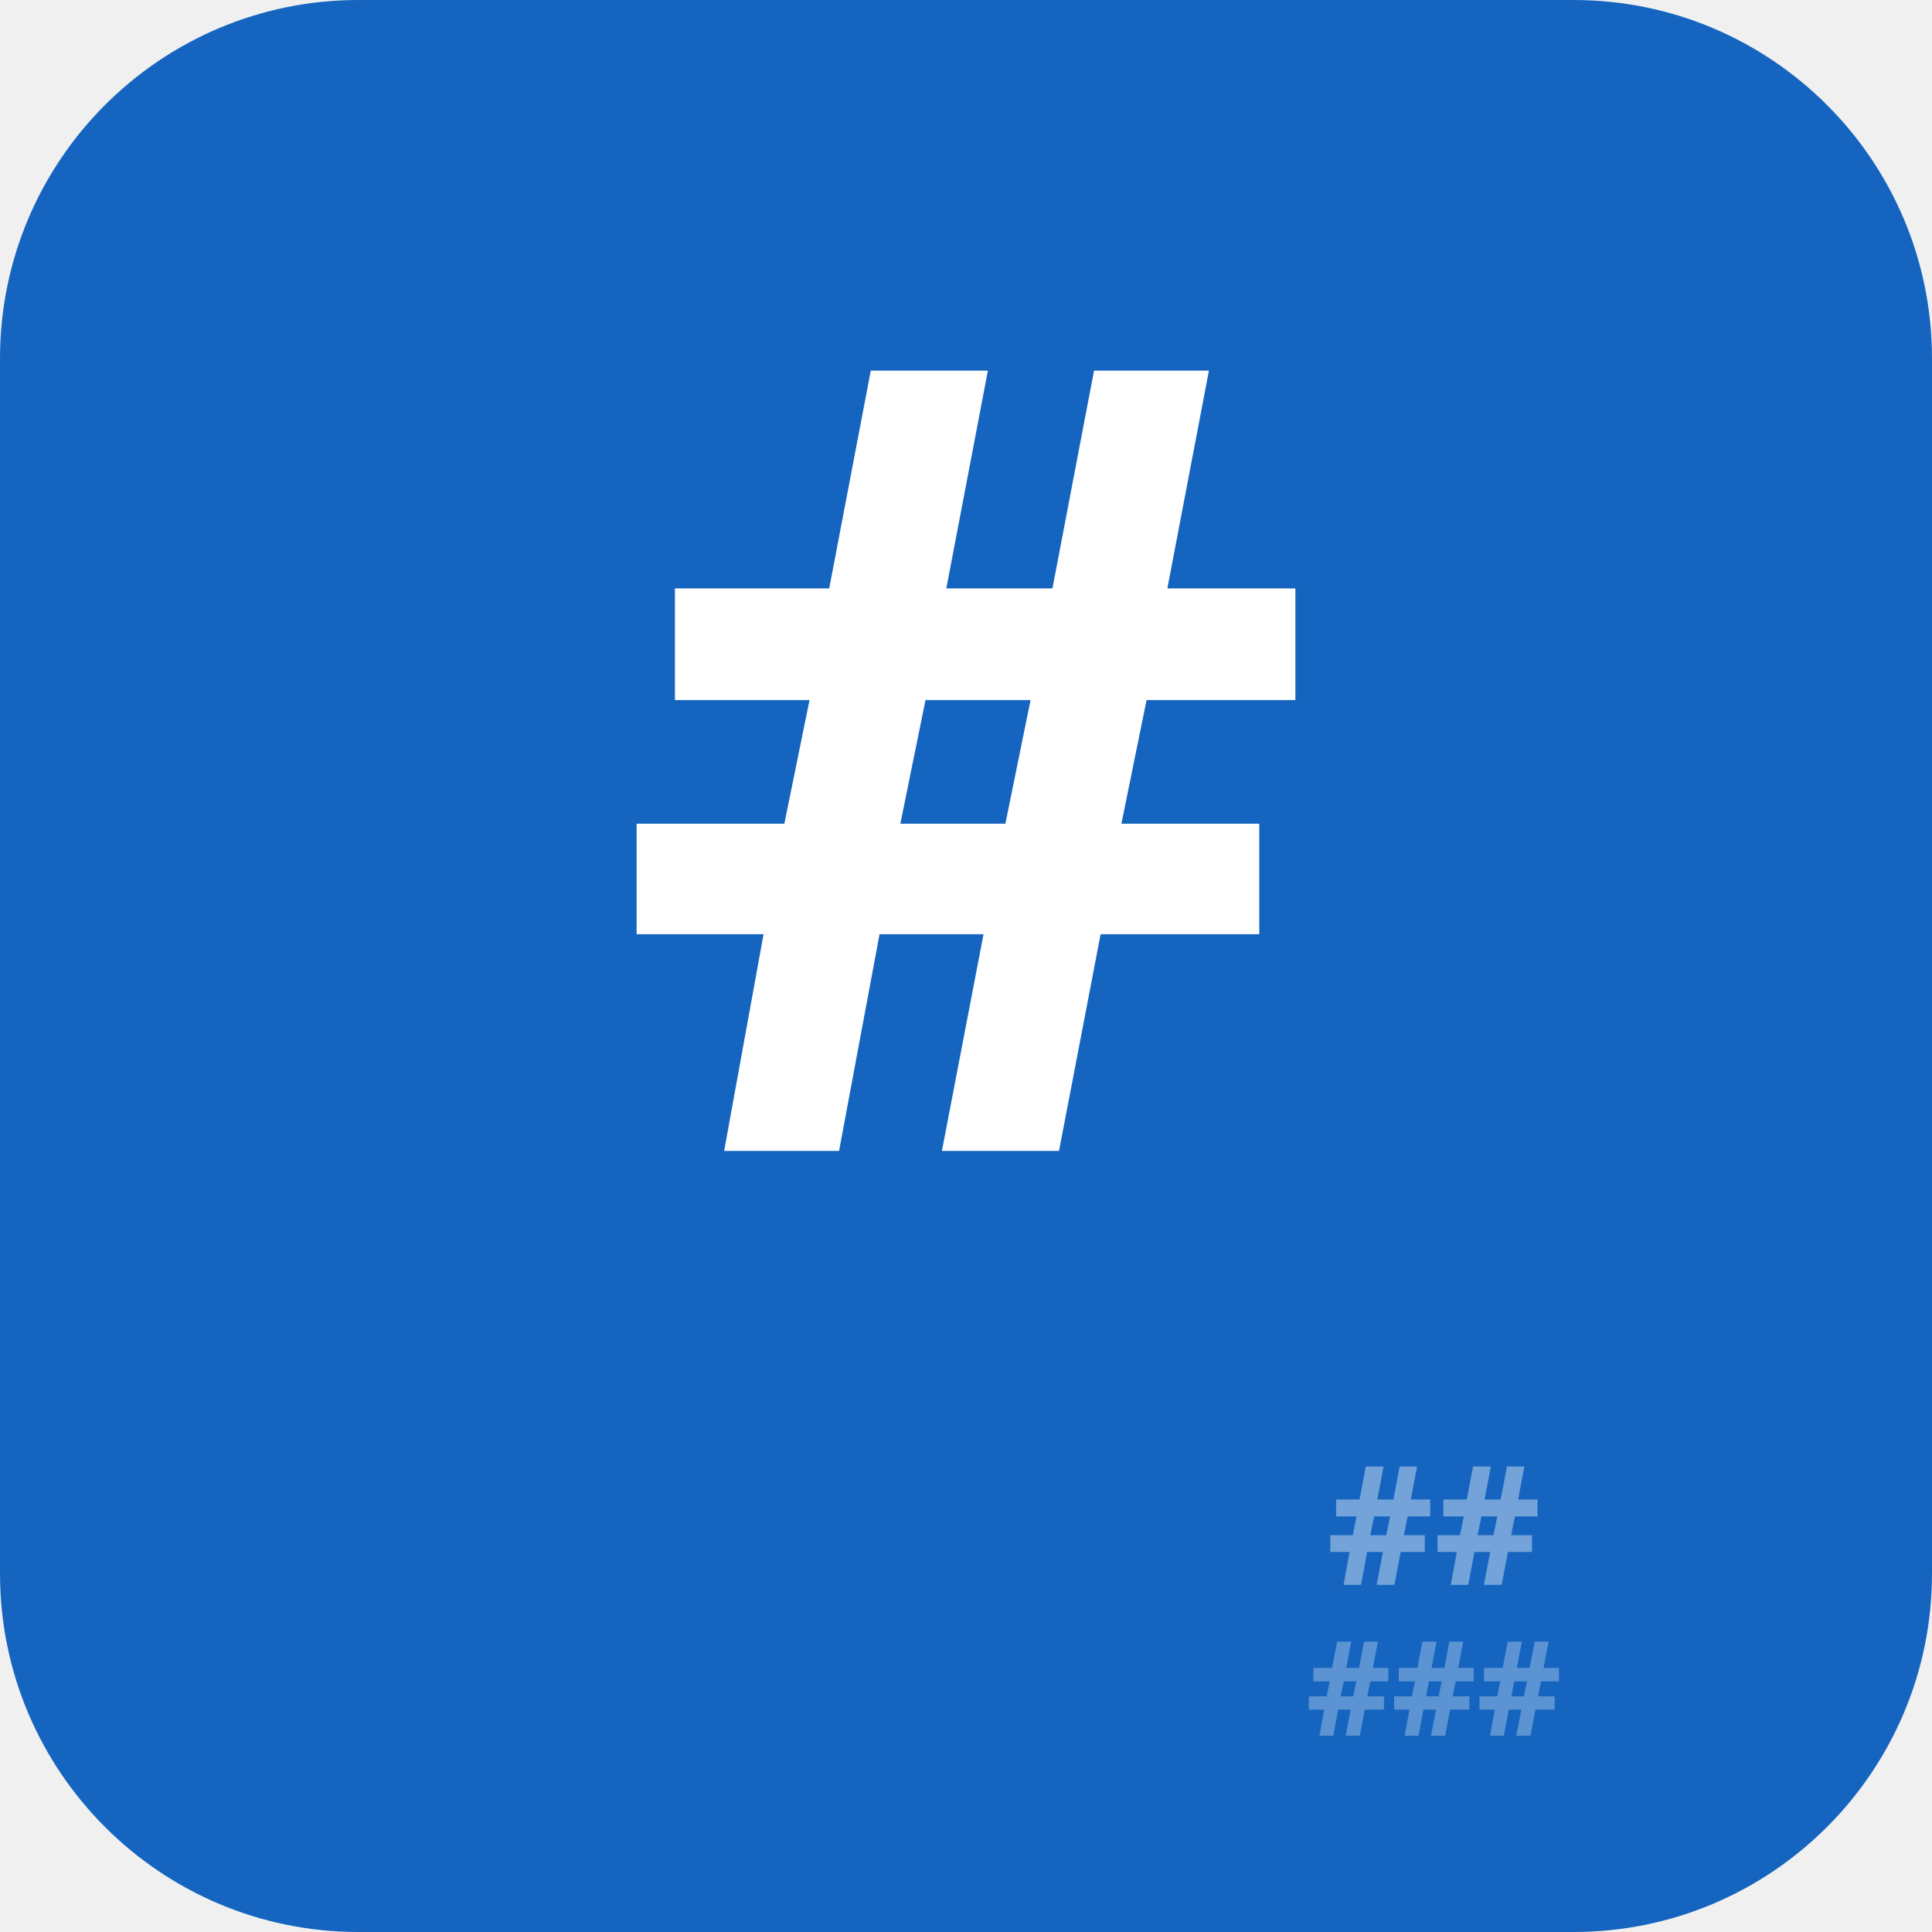
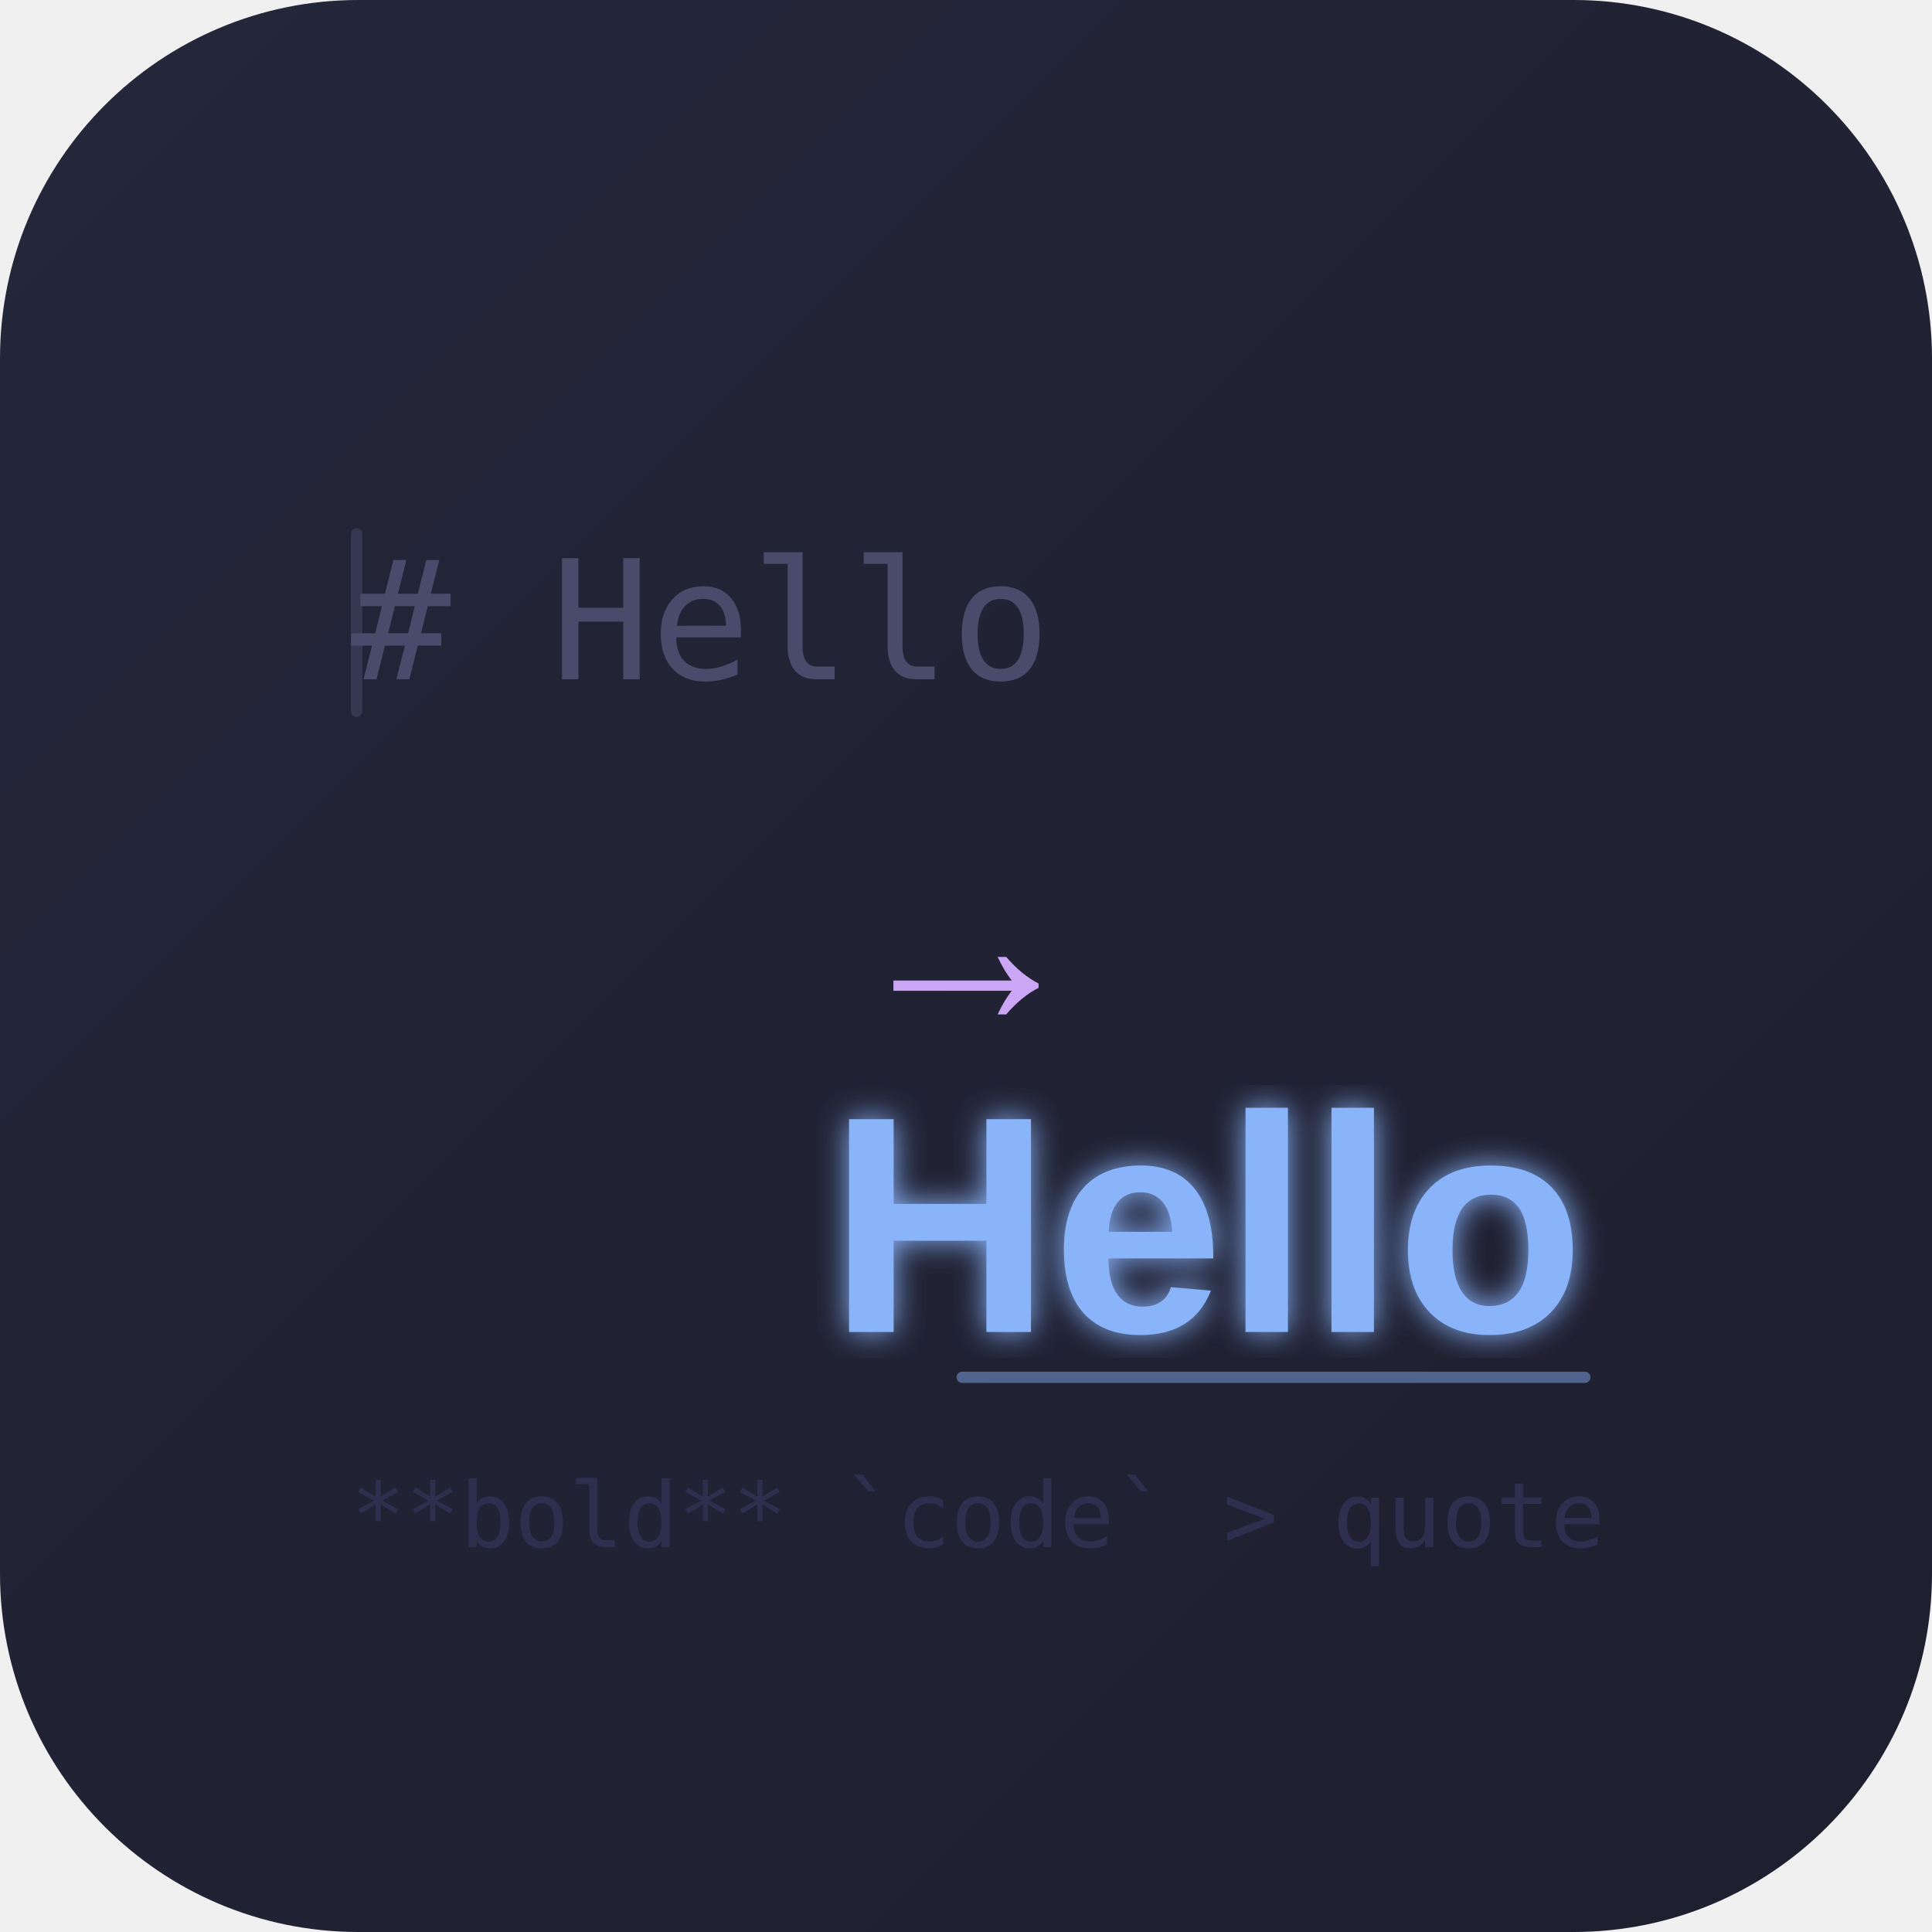
<svg xmlns="http://www.w3.org/2000/svg" viewBox="0 0 1024 1024">
-   <rect width="1024" height="1024" rx="190" fill="#1565C0" />
-   <text x="512" y="610" text-anchor="middle" font-family="Arial Black" font-size="580" font-weight="900" fill="white">#</text>
-   <text x="760" y="840" text-anchor="middle" font-family="Arial Black" font-size="88" font-weight="900" fill="white" opacity="0.4">##</text>
-   <text x="760" y="920" text-anchor="middle" font-family="Arial Black" font-size="70" font-weight="900" fill="white" opacity="0.3">###</text>
+   <defs>
+     <linearGradient id="bg01" x1="0%" y1="0%" x2="100%" y2="100%">
+       <stop offset="0%" stop-color="#24273a" />
+       <stop offset="100%" stop-color="#1e1e2e" />
+     </linearGradient>
+     <filter id="headingGlow01">
+       <feGaussianBlur stdDeviation="8" result="blur" />
+       <feMerge>
+         <feMergeNode in="blur" />
+         <feMergeNode in="SourceGraphic" />
+       </feMerge>
+     </filter>
+   </defs>
+   <rect width="1024" height="1024" rx="190" fill="url(#bg01)" />
+   <text x="186" y="360" font-family="Consolas, 'Cascadia Code', monospace" font-size="88" font-weight="400" fill="#4a4a6a" text-anchor="start"># Hello</text>
+   <rect x="186" y="280" width="6" height="100" rx="3" fill="#4a4a6a" opacity="0.5" />
+   <text x="512" y="544" font-family="Arial Black, Arial, sans-serif" font-size="130" font-weight="900" fill="#cba6f7" text-anchor="middle">→</text>
+   <text x="840" y="706" font-family="'Segoe UI', Arial, sans-serif" font-size="164" font-weight="700" fill="#89b4fa" text-anchor="end" filter="url(#headingGlow01)">Hello</text>
+   <line x1="510" y1="730" x2="840" y2="730" stroke="#89b4fa" stroke-width="6" opacity="0.45" stroke-linecap="round" />
+   <text x="186" y="820" font-family="Consolas, monospace" font-size="48" fill="#2e2e4e" text-anchor="start">**bold**  `code`  &gt; quote</text>
</svg>
